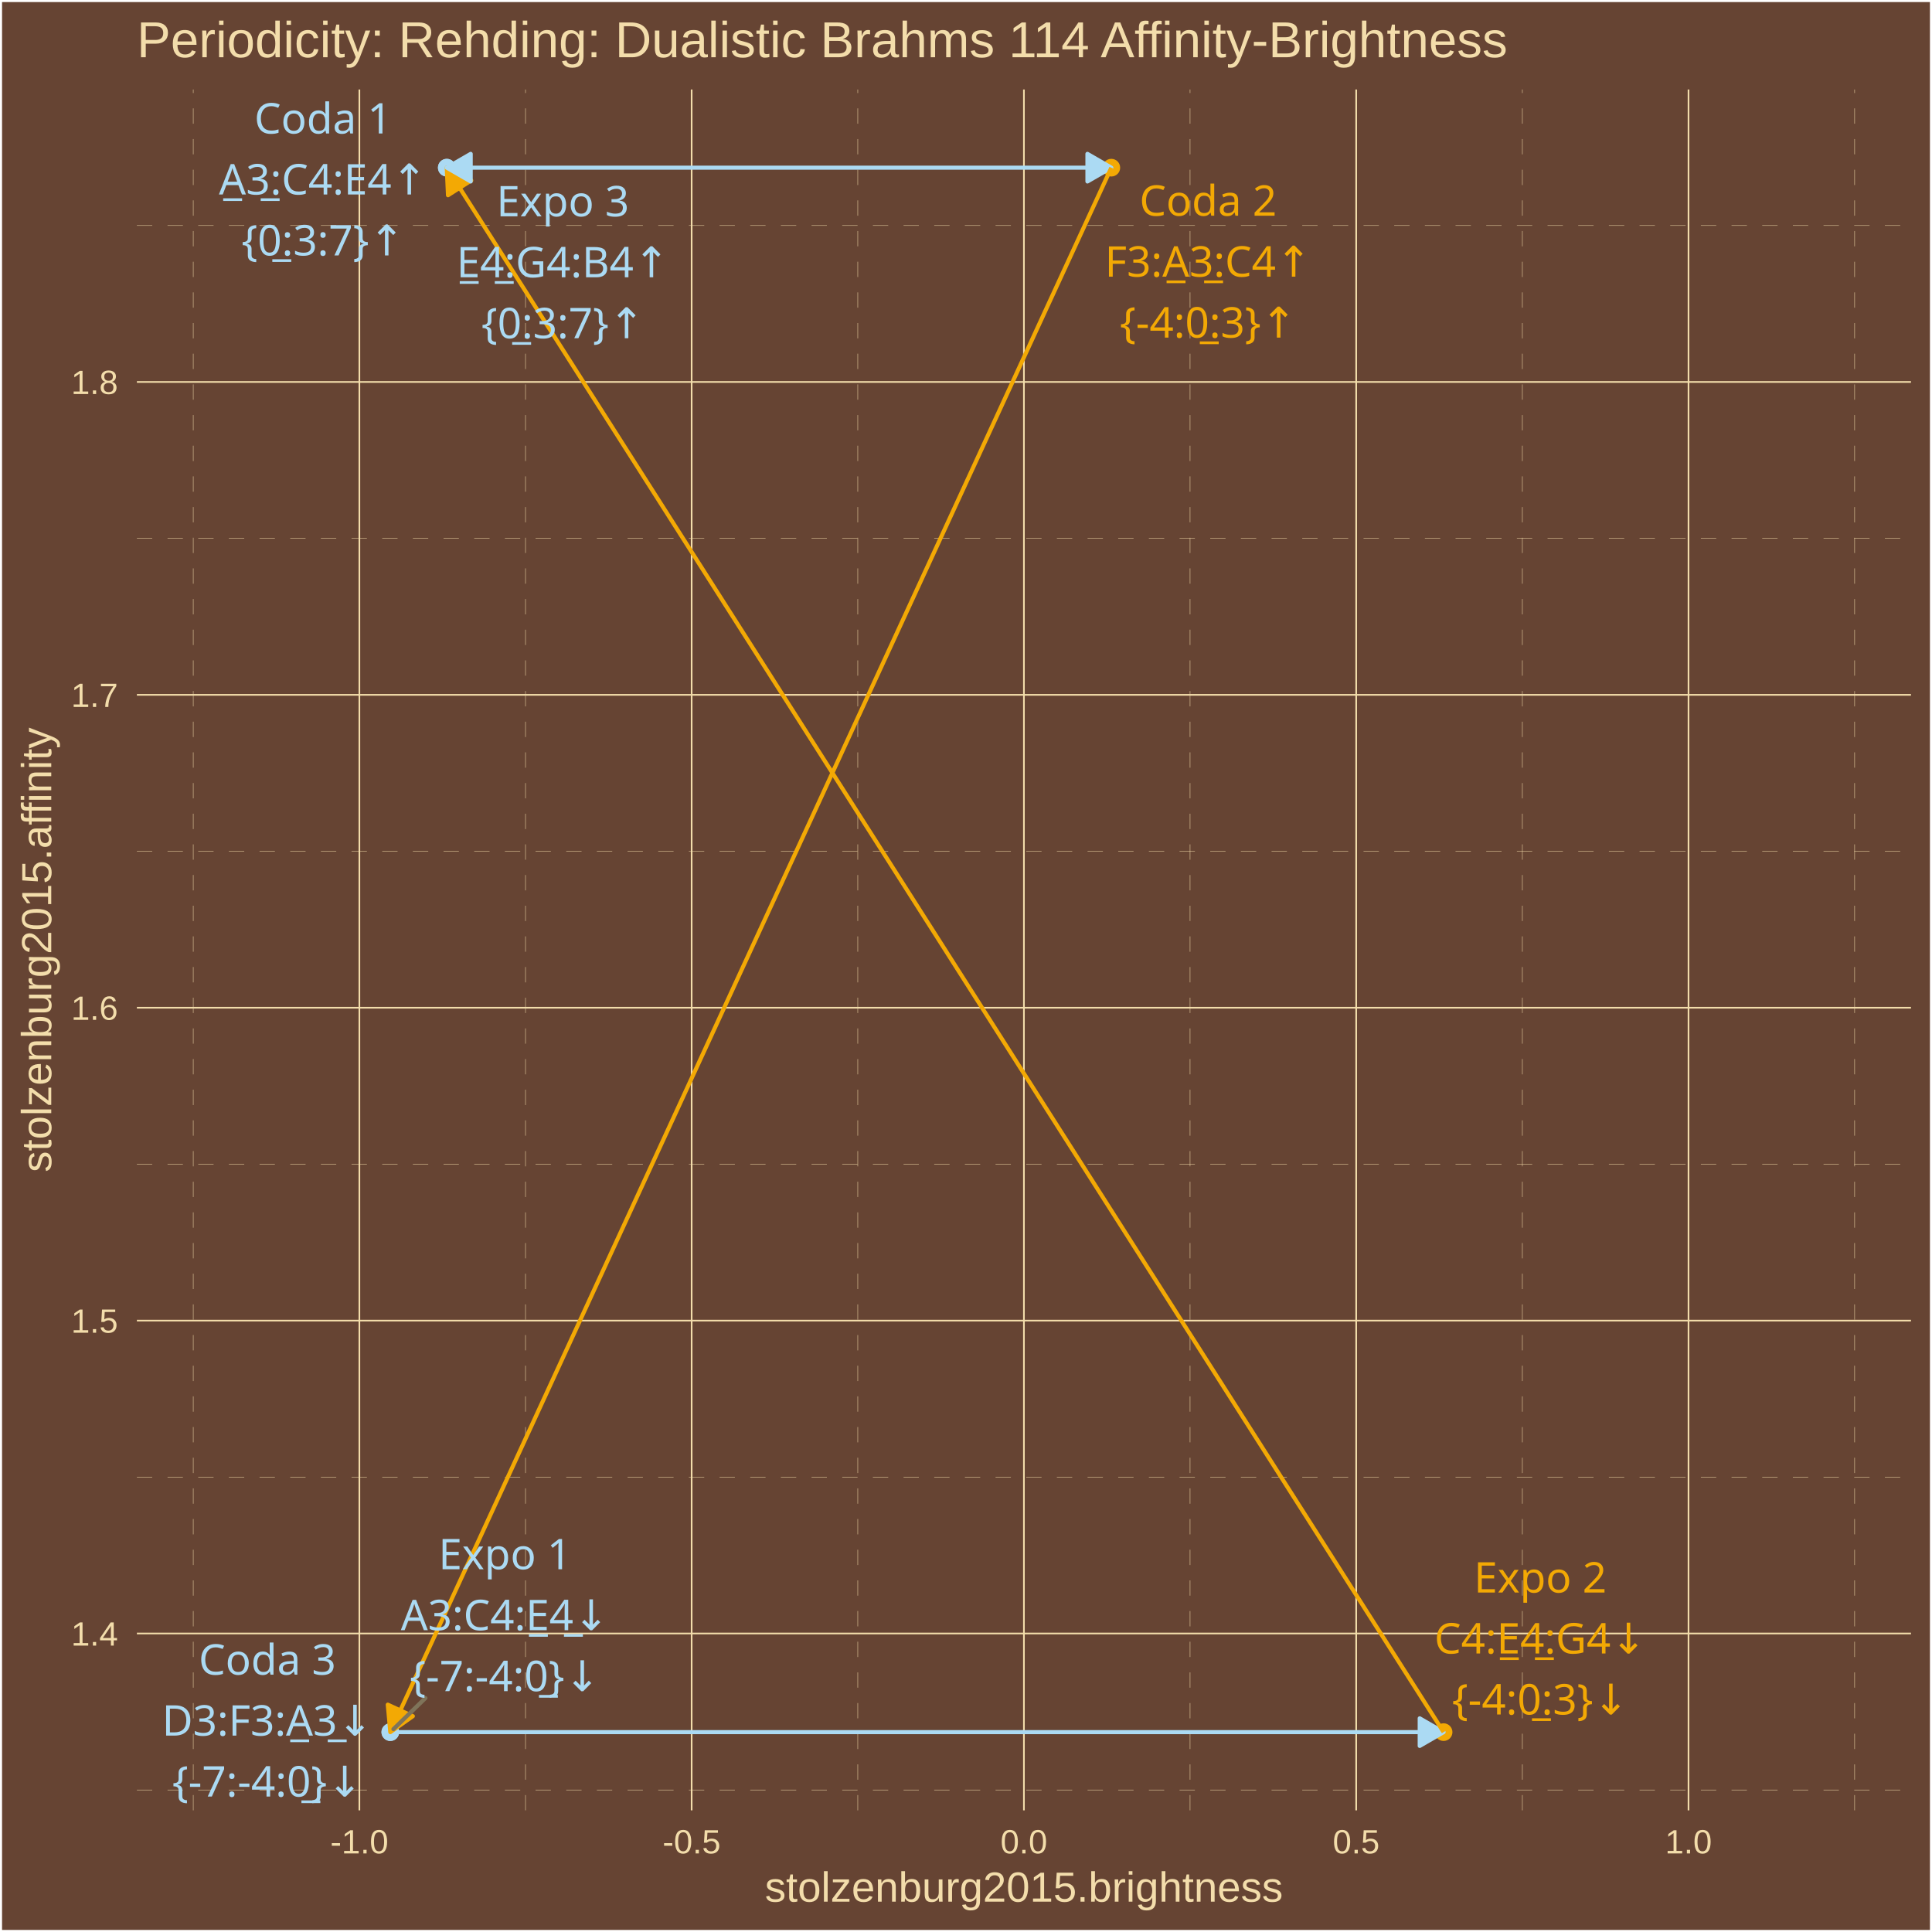
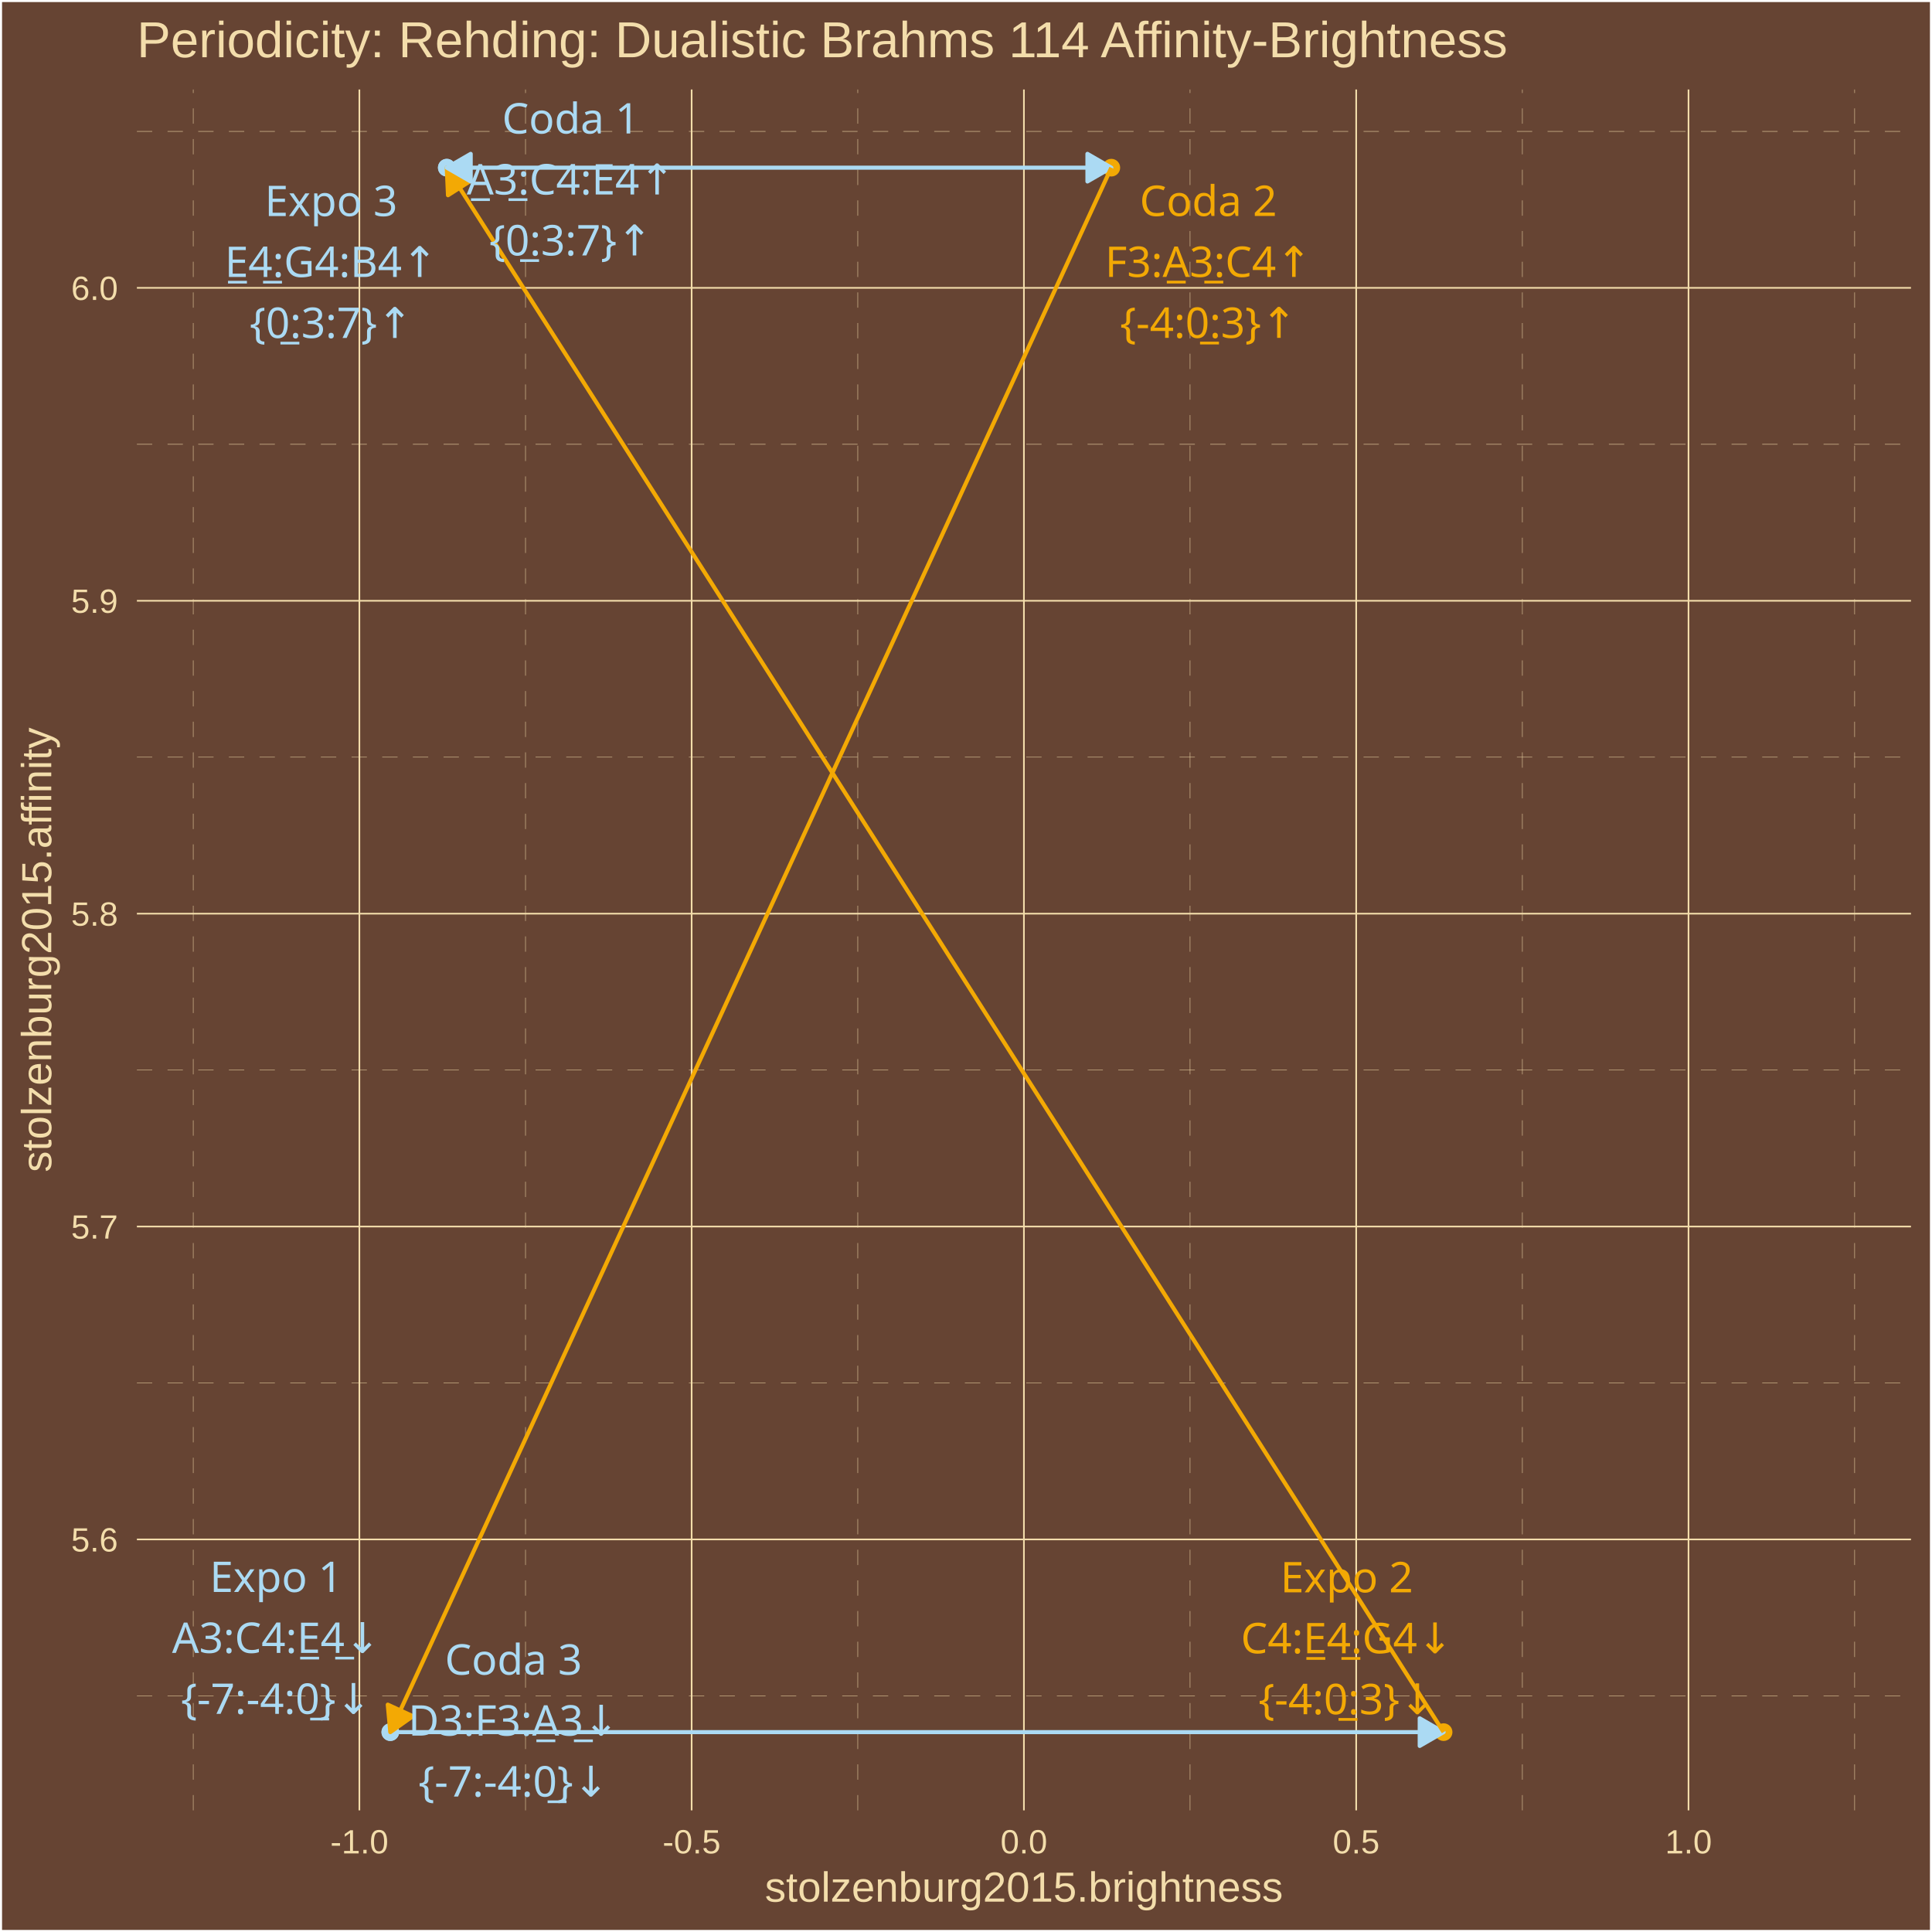
<svg xmlns="http://www.w3.org/2000/svg" class="svglite" width="504.00pt" height="504.00pt" viewBox="0 0 504.00 504.00">
  <defs>
    <style type="text/css">
    .svglite line, .svglite polyline, .svglite polygon, .svglite path, .svglite rect, .svglite circle {
      fill: none;
      stroke: #000000;
      stroke-linecap: round;
      stroke-linejoin: round;
      stroke-miterlimit: 10.00;
    }
    .svglite text {
      white-space: pre;
    }
  </style>
  </defs>
  <rect width="100%" height="100%" style="stroke: none; fill: #664433;" />
  <defs>
    <clipPath id="cpMC4wMHw1MDQuMDB8MC4wMHw1MDQuMDA=">
      <rect x="0.00" y="0.00" width="504.00" height="504.00" />
    </clipPath>
  </defs>
  <g clip-path="url(#cpMC4wMHw1MDQuMDB8MC4wMHw1MDQuMDA=)">
    <rect x="0.00" y="-0" width="504.00" height="504.00" style="stroke-width: 1.07; stroke: #FFFFFF; fill: #664433;" />
  </g>
  <defs>
    <clipPath id="cpMzUuNzF8NDk4LjUyfDIzLjM0fDQ3Mi4yNw==">
      <rect x="35.71" y="23.34" width="462.81" height="448.93" />
    </clipPath>
  </defs>
  <g clip-path="url(#cpMzUuNzF8NDk4LjUyfDIzLjM0fDQ3Mi4yNw==)">
    <rect x="35.71" y="23.34" width="462.81" height="448.93" style="stroke-width: 1.07; stroke: none; fill: #664433;" />
-     <polyline points="35.71,466.95 498.52,466.95 " style="stroke-width: 0.11; stroke: #F3DDAB; stroke-dasharray: 4.00,4.00; stroke-linecap: butt;" />
-     <polyline points="35.71,385.32 498.52,385.32 " style="stroke-width: 0.11; stroke: #F3DDAB; stroke-dasharray: 4.00,4.00; stroke-linecap: butt;" />
-     <polyline points="35.71,303.70 498.52,303.70 " style="stroke-width: 0.11; stroke: #F3DDAB; stroke-dasharray: 4.00,4.00; stroke-linecap: butt;" />
-     <polyline points="35.71,222.08 498.52,222.08 " style="stroke-width: 0.11; stroke: #F3DDAB; stroke-dasharray: 4.00,4.00; stroke-linecap: butt;" />
-     <polyline points="35.71,140.45 498.52,140.45 " style="stroke-width: 0.11; stroke: #F3DDAB; stroke-dasharray: 4.00,4.00; stroke-linecap: butt;" />
-     <polyline points="35.71,58.83 498.52,58.83 " style="stroke-width: 0.11; stroke: #F3DDAB; stroke-dasharray: 4.00,4.00; stroke-linecap: butt;" />
+     <polyline points="35.71,442.40 498.52,442.40 " style="stroke-width: 0.11; stroke: #F3DDAB; stroke-dasharray: 4.00,4.00; stroke-linecap: butt;" />
+     <polyline points="35.71,360.77 498.52,360.77 " style="stroke-width: 0.11; stroke: #F3DDAB; stroke-dasharray: 4.00,4.00; stroke-linecap: butt;" />
+     <polyline points="35.71,279.15 498.52,279.15 " style="stroke-width: 0.11; stroke: #F3DDAB; stroke-dasharray: 4.00,4.00; stroke-linecap: butt;" />
+     <polyline points="35.71,197.53 498.52,197.53 " style="stroke-width: 0.11; stroke: #F3DDAB; stroke-dasharray: 4.00,4.00; stroke-linecap: butt;" />
+     <polyline points="35.71,115.90 498.52,115.90 " style="stroke-width: 0.11; stroke: #F3DDAB; stroke-dasharray: 4.00,4.00; stroke-linecap: butt;" />
+     <polyline points="35.71,34.28 498.52,34.28 " style="stroke-width: 0.11; stroke: #F3DDAB; stroke-dasharray: 4.00,4.00; stroke-linecap: butt;" />
    <polyline points="50.41,472.27 50.41,23.34 " style="stroke-width: 0.11; stroke: #F3DDAB; stroke-dasharray: 4.00,4.00; stroke-linecap: butt;" />
    <polyline points="137.09,472.27 137.09,23.34 " style="stroke-width: 0.11; stroke: #F3DDAB; stroke-dasharray: 4.00,4.00; stroke-linecap: butt;" />
    <polyline points="223.77,472.27 223.77,23.34 " style="stroke-width: 0.11; stroke: #F3DDAB; stroke-dasharray: 4.00,4.00; stroke-linecap: butt;" />
    <polyline points="310.45,472.27 310.45,23.34 " style="stroke-width: 0.11; stroke: #F3DDAB; stroke-dasharray: 4.00,4.00; stroke-linecap: butt;" />
    <polyline points="397.14,472.27 397.14,23.34 " style="stroke-width: 0.11; stroke: #F3DDAB; stroke-dasharray: 4.00,4.00; stroke-linecap: butt;" />
    <polyline points="483.82,472.27 483.82,23.34 " style="stroke-width: 0.11; stroke: #F3DDAB; stroke-dasharray: 4.00,4.00; stroke-linecap: butt;" />
-     <polyline points="35.71,426.13 498.52,426.13 " style="stroke-width: 0.43; stroke: #F3DDAB; stroke-linecap: butt;" />
-     <polyline points="35.71,344.51 498.52,344.51 " style="stroke-width: 0.43; stroke: #F3DDAB; stroke-linecap: butt;" />
-     <polyline points="35.71,262.89 498.52,262.89 " style="stroke-width: 0.43; stroke: #F3DDAB; stroke-linecap: butt;" />
-     <polyline points="35.71,181.26 498.52,181.26 " style="stroke-width: 0.43; stroke: #F3DDAB; stroke-linecap: butt;" />
-     <polyline points="35.71,99.64 498.52,99.64 " style="stroke-width: 0.43; stroke: #F3DDAB; stroke-linecap: butt;" />
+     <polyline points="35.71,401.59 498.52,401.59 " style="stroke-width: 0.43; stroke: #F3DDAB; stroke-linecap: butt;" />
+     <polyline points="35.71,319.96 498.52,319.96 " style="stroke-width: 0.43; stroke: #F3DDAB; stroke-linecap: butt;" />
+     <polyline points="35.71,238.34 498.52,238.34 " style="stroke-width: 0.43; stroke: #F3DDAB; stroke-linecap: butt;" />
+     <polyline points="35.71,156.72 498.52,156.72 " style="stroke-width: 0.43; stroke: #F3DDAB; stroke-linecap: butt;" />
+     <polyline points="35.71,75.09 498.52,75.09 " style="stroke-width: 0.43; stroke: #F3DDAB; stroke-linecap: butt;" />
    <polyline points="93.75,472.27 93.75,23.34 " style="stroke-width: 0.43; stroke: #F3DDAB; stroke-linecap: butt;" />
    <polyline points="180.43,472.27 180.43,23.34 " style="stroke-width: 0.43; stroke: #F3DDAB; stroke-linecap: butt;" />
    <polyline points="267.11,472.27 267.11,23.34 " style="stroke-width: 0.43; stroke: #F3DDAB; stroke-linecap: butt;" />
    <polyline points="353.79,472.27 353.79,23.34 " style="stroke-width: 0.43; stroke: #F3DDAB; stroke-linecap: butt;" />
    <polyline points="440.48,472.27 440.48,23.34 " style="stroke-width: 0.43; stroke: #F3DDAB; stroke-linecap: butt;" />
    <circle cx="101.82" cy="451.86" r="1.95" style="stroke-width: 0.71; stroke: #ABDAF3; fill: #ABDAF3;" />
    <circle cx="376.59" cy="451.86" r="1.95" style="stroke-width: 0.71; stroke: #F3A904; fill: #F3A904;" />
    <circle cx="116.55" cy="43.74" r="1.95" style="stroke-width: 0.71; stroke: #ABDAF3; fill: #ABDAF3;" />
    <circle cx="116.55" cy="43.74" r="1.95" style="stroke-width: 0.71; stroke: #ABDAF3; fill: #ABDAF3;" />
    <circle cx="289.91" cy="43.74" r="1.95" style="stroke-width: 0.71; stroke: #F3A904; fill: #F3A904;" />
    <circle cx="101.82" cy="451.86" r="1.95" style="stroke-width: 0.71; stroke: #ABDAF3; fill: #ABDAF3;" />
    <line x1="101.82" y1="451.86" x2="376.59" y2="451.86" style="stroke-width: 1.07; stroke: #ABDAF3; stroke-linecap: butt;" />
    <polygon points="370.36,455.46 376.59,451.86 370.36,448.26 " style="stroke-width: 1.07; stroke: #ABDAF3; stroke-linecap: butt; fill: #ABDAF3;" />
    <line x1="376.59" y1="451.86" x2="116.55" y2="43.74" style="stroke-width: 1.07; stroke: #F3A904; stroke-linecap: butt;" />
    <polygon points="122.94,47.07 116.55,43.74 116.87,50.93 " style="stroke-width: 1.07; stroke: #F3A904; stroke-linecap: butt; fill: #F3A904;" />
    <line x1="116.55" y1="43.74" x2="116.55" y2="43.74" style="stroke-width: 1.07; stroke: #ABDAF3; stroke-linecap: butt;" />
    <polygon points="122.79,40.14 116.55,43.74 122.79,47.34 " style="stroke-width: 1.07; stroke: #ABDAF3; stroke-linecap: butt; fill: #ABDAF3;" />
    <line x1="116.55" y1="43.74" x2="289.91" y2="43.74" style="stroke-width: 1.07; stroke: #ABDAF3; stroke-linecap: butt;" />
    <polygon points="283.68,47.34 289.91,43.74 283.68,40.14 " style="stroke-width: 1.07; stroke: #ABDAF3; stroke-linecap: butt; fill: #ABDAF3;" />
    <line x1="289.91" y1="43.74" x2="101.82" y2="451.86" style="stroke-width: 1.07; stroke: #F3A904; stroke-linecap: butt;" />
    <polygon points="101.16,444.69 101.82,451.86 107.70,447.70 " style="stroke-width: 1.07; stroke: #F3A904; stroke-linecap: butt; fill: #F3A904;" />
-     <line x1="110.98" y1="442.97" x2="102.63" y2="451.08" style="stroke-width: 1.07; stroke: #7F745A;" />
-     <text x="131.70" y="409.37" text-anchor="middle" style="font-size: 11.04px;fill: #ABDAF3; font-family: &quot;Arial Unicode MS&quot;;" textLength="34.34px" lengthAdjust="spacingAndGlyphs">Expo 1</text>
-     <text x="131.70" y="425.27" text-anchor="middle" style="font-size: 11.04px;fill: #ABDAF3; font-family: &quot;Arial Unicode MS&quot;;" textLength="55.08px" lengthAdjust="spacingAndGlyphs">A3:C4:E̲4̲↓</text>
-     <text x="131.70" y="441.17" text-anchor="middle" style="font-size: 11.04px;fill: #ABDAF3; font-family: &quot;Arial Unicode MS&quot;;" textLength="47.12px" lengthAdjust="spacingAndGlyphs">{-7:-4:0̲}↓</text>
-     <text x="401.81" y="415.45" text-anchor="middle" style="font-size: 11.04px;fill: #F3A904; font-family: &quot;Arial Unicode MS&quot;;" textLength="34.34px" lengthAdjust="spacingAndGlyphs">Expo 2</text>
-     <text x="401.81" y="431.35" text-anchor="middle" style="font-size: 11.04px;fill: #F3A904; font-family: &quot;Arial Unicode MS&quot;;" textLength="56.30px" lengthAdjust="spacingAndGlyphs">C4:E̲4̲:G4↓</text>
-     <text x="401.81" y="447.25" text-anchor="middle" style="font-size: 11.04px;fill: #F3A904; font-family: &quot;Arial Unicode MS&quot;;" textLength="43.44px" lengthAdjust="spacingAndGlyphs">{-4:0̲:3}↓</text>
-     <text x="146.82" y="56.44" text-anchor="middle" style="font-size: 11.04px;fill: #ABDAF3; font-family: &quot;Arial Unicode MS&quot;;" textLength="34.34px" lengthAdjust="spacingAndGlyphs">Expo 3</text>
-     <text x="146.82" y="72.34" text-anchor="middle" style="font-size: 11.04px;fill: #ABDAF3; font-family: &quot;Arial Unicode MS&quot;;" textLength="55.70px" lengthAdjust="spacingAndGlyphs">E̲4̲:G4:B4↑</text>
-     <text x="146.82" y="88.24" text-anchor="middle" style="font-size: 11.04px;fill: #ABDAF3; font-family: &quot;Arial Unicode MS&quot;;" textLength="39.77px" lengthAdjust="spacingAndGlyphs">{0̲:3:7}↑</text>
-     <text x="84.25" y="34.83" text-anchor="middle" style="font-size: 11.04px;fill: #ABDAF3; font-family: &quot;Arial Unicode MS&quot;;" textLength="35.57px" lengthAdjust="spacingAndGlyphs">Coda 1</text>
-     <text x="84.25" y="50.73" text-anchor="middle" style="font-size: 11.04px;fill: #ABDAF3; font-family: &quot;Arial Unicode MS&quot;;" textLength="55.08px" lengthAdjust="spacingAndGlyphs">A̲3̲:C4:E4↑</text>
-     <text x="84.25" y="66.63" text-anchor="middle" style="font-size: 11.04px;fill: #ABDAF3; font-family: &quot;Arial Unicode MS&quot;;" textLength="39.77px" lengthAdjust="spacingAndGlyphs">{0̲:3:7}↑</text>
-     <text x="315.15" y="56.28" text-anchor="middle" style="font-size: 11.04px;fill: #F3A904; font-family: &quot;Arial Unicode MS&quot;;" textLength="35.57px" lengthAdjust="spacingAndGlyphs">Coda 2</text>
-     <text x="315.15" y="72.17" text-anchor="middle" style="font-size: 11.04px;fill: #F3A904; font-family: &quot;Arial Unicode MS&quot;;" textLength="54.46px" lengthAdjust="spacingAndGlyphs">F3:A̲3̲:C4↑</text>
-     <text x="315.15" y="88.07" text-anchor="middle" style="font-size: 11.04px;fill: #F3A904; font-family: &quot;Arial Unicode MS&quot;;" textLength="43.44px" lengthAdjust="spacingAndGlyphs">{-4:0̲:3}↑</text>
-     <text x="69.74" y="436.87" text-anchor="middle" style="font-size: 11.04px;fill: #ABDAF3; font-family: &quot;Arial Unicode MS&quot;;" textLength="35.57px" lengthAdjust="spacingAndGlyphs">Coda 3</text>
-     <text x="69.74" y="452.77" text-anchor="middle" style="font-size: 11.04px;fill: #ABDAF3; font-family: &quot;Arial Unicode MS&quot;;" textLength="54.46px" lengthAdjust="spacingAndGlyphs">D3:F3:A̲3̲↓</text>
-     <text x="69.74" y="468.67" text-anchor="middle" style="font-size: 11.04px;fill: #ABDAF3; font-family: &quot;Arial Unicode MS&quot;;" textLength="47.12px" lengthAdjust="spacingAndGlyphs">{-7:-4:0̲}↓</text>
+     <text x="72.02" y="415.30" text-anchor="middle" style="font-size: 11.04px;fill: #ABDAF3; font-family: &quot;Arial Unicode MS&quot;;" textLength="34.34px" lengthAdjust="spacingAndGlyphs">Expo 1</text>
+     <text x="72.02" y="431.20" text-anchor="middle" style="font-size: 11.04px;fill: #ABDAF3; font-family: &quot;Arial Unicode MS&quot;;" textLength="55.08px" lengthAdjust="spacingAndGlyphs">A3:C4:E̲4̲↓</text>
+     <text x="72.02" y="447.10" text-anchor="middle" style="font-size: 11.04px;fill: #ABDAF3; font-family: &quot;Arial Unicode MS&quot;;" textLength="47.12px" lengthAdjust="spacingAndGlyphs">{-7:-4:0̲}↓</text>
+     <text x="351.33" y="415.39" text-anchor="middle" style="font-size: 11.04px;fill: #F3A904; font-family: &quot;Arial Unicode MS&quot;;" textLength="34.34px" lengthAdjust="spacingAndGlyphs">Expo 2</text>
+     <text x="351.33" y="431.29" text-anchor="middle" style="font-size: 11.04px;fill: #F3A904; font-family: &quot;Arial Unicode MS&quot;;" textLength="56.30px" lengthAdjust="spacingAndGlyphs">C4:E̲4̲:G4↓</text>
+     <text x="351.33" y="447.19" text-anchor="middle" style="font-size: 11.04px;fill: #F3A904; font-family: &quot;Arial Unicode MS&quot;;" textLength="43.44px" lengthAdjust="spacingAndGlyphs">{-4:0̲:3}↓</text>
+     <text x="86.37" y="56.37" text-anchor="middle" style="font-size: 11.04px;fill: #ABDAF3; font-family: &quot;Arial Unicode MS&quot;;" textLength="34.34px" lengthAdjust="spacingAndGlyphs">Expo 3</text>
+     <text x="86.37" y="72.26" text-anchor="middle" style="font-size: 11.04px;fill: #ABDAF3; font-family: &quot;Arial Unicode MS&quot;;" textLength="55.70px" lengthAdjust="spacingAndGlyphs">E̲4̲:G4:B4↑</text>
+     <text x="86.37" y="88.16" text-anchor="middle" style="font-size: 11.04px;fill: #ABDAF3; font-family: &quot;Arial Unicode MS&quot;;" textLength="39.77px" lengthAdjust="spacingAndGlyphs">{0̲:3:7}↑</text>
+     <text x="148.89" y="34.83" text-anchor="middle" style="font-size: 11.04px;fill: #ABDAF3; font-family: &quot;Arial Unicode MS&quot;;" textLength="35.57px" lengthAdjust="spacingAndGlyphs">Coda 1</text>
+     <text x="148.89" y="50.73" text-anchor="middle" style="font-size: 11.04px;fill: #ABDAF3; font-family: &quot;Arial Unicode MS&quot;;" textLength="55.08px" lengthAdjust="spacingAndGlyphs">A̲3̲:C4:E4↑</text>
+     <text x="148.89" y="66.63" text-anchor="middle" style="font-size: 11.04px;fill: #ABDAF3; font-family: &quot;Arial Unicode MS&quot;;" textLength="39.77px" lengthAdjust="spacingAndGlyphs">{0̲:3:7}↑</text>
+     <text x="315.21" y="56.34" text-anchor="middle" style="font-size: 11.04px;fill: #F3A904; font-family: &quot;Arial Unicode MS&quot;;" textLength="35.57px" lengthAdjust="spacingAndGlyphs">Coda 2</text>
+     <text x="315.21" y="72.24" text-anchor="middle" style="font-size: 11.04px;fill: #F3A904; font-family: &quot;Arial Unicode MS&quot;;" textLength="54.46px" lengthAdjust="spacingAndGlyphs">F3:A̲3̲:C4↑</text>
+     <text x="315.21" y="88.14" text-anchor="middle" style="font-size: 11.04px;fill: #F3A904; font-family: &quot;Arial Unicode MS&quot;;" textLength="43.44px" lengthAdjust="spacingAndGlyphs">{-4:0̲:3}↑</text>
+     <text x="133.96" y="436.87" text-anchor="middle" style="font-size: 11.04px;fill: #ABDAF3; font-family: &quot;Arial Unicode MS&quot;;" textLength="35.57px" lengthAdjust="spacingAndGlyphs">Coda 3</text>
+     <text x="133.96" y="452.77" text-anchor="middle" style="font-size: 11.04px;fill: #ABDAF3; font-family: &quot;Arial Unicode MS&quot;;" textLength="54.46px" lengthAdjust="spacingAndGlyphs">D3:F3:A̲3̲↓</text>
+     <text x="133.96" y="468.67" text-anchor="middle" style="font-size: 11.04px;fill: #ABDAF3; font-family: &quot;Arial Unicode MS&quot;;" textLength="47.12px" lengthAdjust="spacingAndGlyphs">{-7:-4:0̲}↓</text>
  </g>
  <g clip-path="url(#cpMC4wMHw1MDQuMDB8MC4wMHw1MDQuMDA=)">
-     <text x="30.78" y="429.29" text-anchor="end" style="font-size: 8.80px;fill: #F3DDAB; font-family: &quot;Arial&quot;;" textLength="12.23px" lengthAdjust="spacingAndGlyphs">1.4</text>
-     <text x="30.78" y="347.66" text-anchor="end" style="font-size: 8.80px;fill: #F3DDAB; font-family: &quot;Arial&quot;;" textLength="12.23px" lengthAdjust="spacingAndGlyphs">1.5</text>
-     <text x="30.78" y="266.04" text-anchor="end" style="font-size: 8.80px;fill: #F3DDAB; font-family: &quot;Arial&quot;;" textLength="12.23px" lengthAdjust="spacingAndGlyphs">1.6</text>
-     <text x="30.78" y="184.42" text-anchor="end" style="font-size: 8.80px;fill: #F3DDAB; font-family: &quot;Arial&quot;;" textLength="12.23px" lengthAdjust="spacingAndGlyphs">1.7</text>
-     <text x="30.78" y="102.79" text-anchor="end" style="font-size: 8.80px;fill: #F3DDAB; font-family: &quot;Arial&quot;;" textLength="12.23px" lengthAdjust="spacingAndGlyphs">1.8</text>
+     <text x="30.78" y="404.74" text-anchor="end" style="font-size: 8.80px;fill: #F3DDAB; font-family: &quot;Arial&quot;;" textLength="12.23px" lengthAdjust="spacingAndGlyphs">5.6</text>
+     <text x="30.78" y="323.12" text-anchor="end" style="font-size: 8.80px;fill: #F3DDAB; font-family: &quot;Arial&quot;;" textLength="12.23px" lengthAdjust="spacingAndGlyphs">5.7</text>
+     <text x="30.78" y="241.49" text-anchor="end" style="font-size: 8.80px;fill: #F3DDAB; font-family: &quot;Arial&quot;;" textLength="12.23px" lengthAdjust="spacingAndGlyphs">5.8</text>
+     <text x="30.78" y="159.87" text-anchor="end" style="font-size: 8.80px;fill: #F3DDAB; font-family: &quot;Arial&quot;;" textLength="12.23px" lengthAdjust="spacingAndGlyphs">5.9</text>
+     <text x="30.78" y="78.25" text-anchor="end" style="font-size: 8.80px;fill: #F3DDAB; font-family: &quot;Arial&quot;;" textLength="12.23px" lengthAdjust="spacingAndGlyphs">6.0</text>
    <text x="93.75" y="483.50" text-anchor="middle" style="font-size: 8.80px;fill: #F3DDAB; font-family: &quot;Arial&quot;;" textLength="15.16px" lengthAdjust="spacingAndGlyphs">-1.0</text>
    <text x="180.43" y="483.50" text-anchor="middle" style="font-size: 8.80px;fill: #F3DDAB; font-family: &quot;Arial&quot;;" textLength="15.16px" lengthAdjust="spacingAndGlyphs">-0.5</text>
    <text x="267.11" y="483.50" text-anchor="middle" style="font-size: 8.80px;fill: #F3DDAB; font-family: &quot;Arial&quot;;" textLength="12.23px" lengthAdjust="spacingAndGlyphs">0.0</text>
    <text x="353.79" y="483.50" text-anchor="middle" style="font-size: 8.80px;fill: #F3DDAB; font-family: &quot;Arial&quot;;" textLength="12.23px" lengthAdjust="spacingAndGlyphs">0.5</text>
    <text x="440.48" y="483.50" text-anchor="middle" style="font-size: 8.80px;fill: #F3DDAB; font-family: &quot;Arial&quot;;" textLength="12.23px" lengthAdjust="spacingAndGlyphs">1.0</text>
    <text x="267.11" y="496.09" text-anchor="middle" style="font-size: 11.00px;fill: #F3DDAB; font-family: &quot;Arial&quot;;" textLength="135.17px" lengthAdjust="spacingAndGlyphs">stolzenburg2015.brightness</text>
    <text transform="translate(13.37,247.80) rotate(-90)" text-anchor="middle" style="font-size: 11.00px;fill: #F3DDAB; font-family: &quot;Arial&quot;;" textLength="116.19px" lengthAdjust="spacingAndGlyphs">stolzenburg2015.affinity</text>
    <text x="35.71" y="14.94" style="font-size: 13.20px;fill: #F3DDAB; font-family: &quot;Arial&quot;;" textLength="359.24px" lengthAdjust="spacingAndGlyphs">Periodicity: Rehding: Dualistic Brahms 114 Affinity-Brightness</text>
  </g>
</svg>
